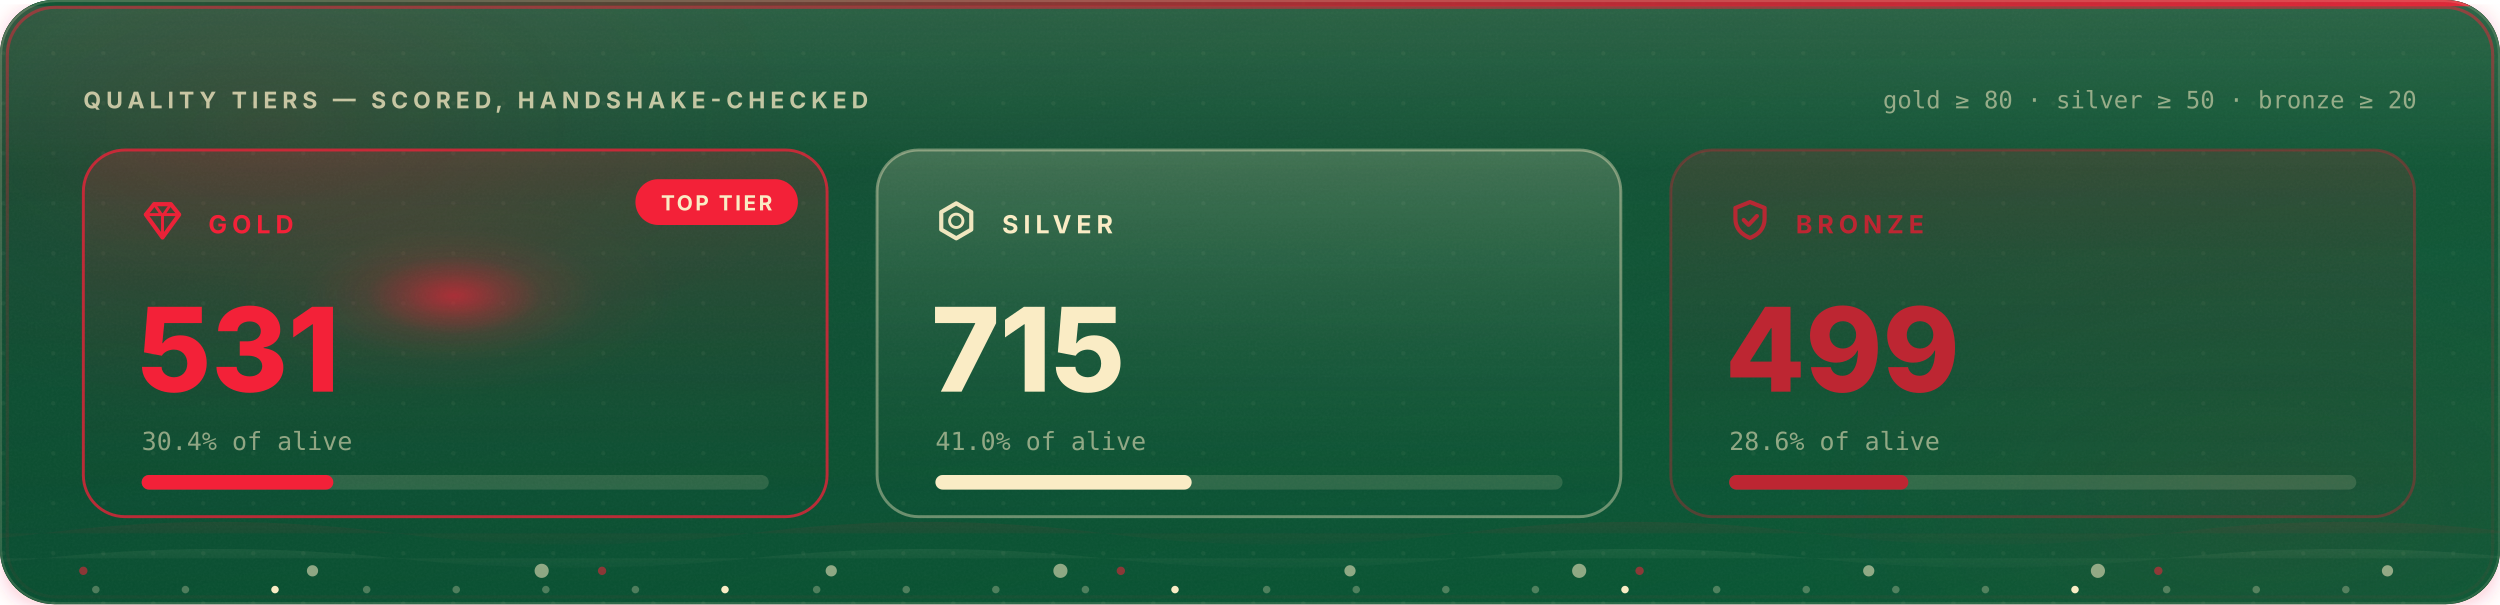
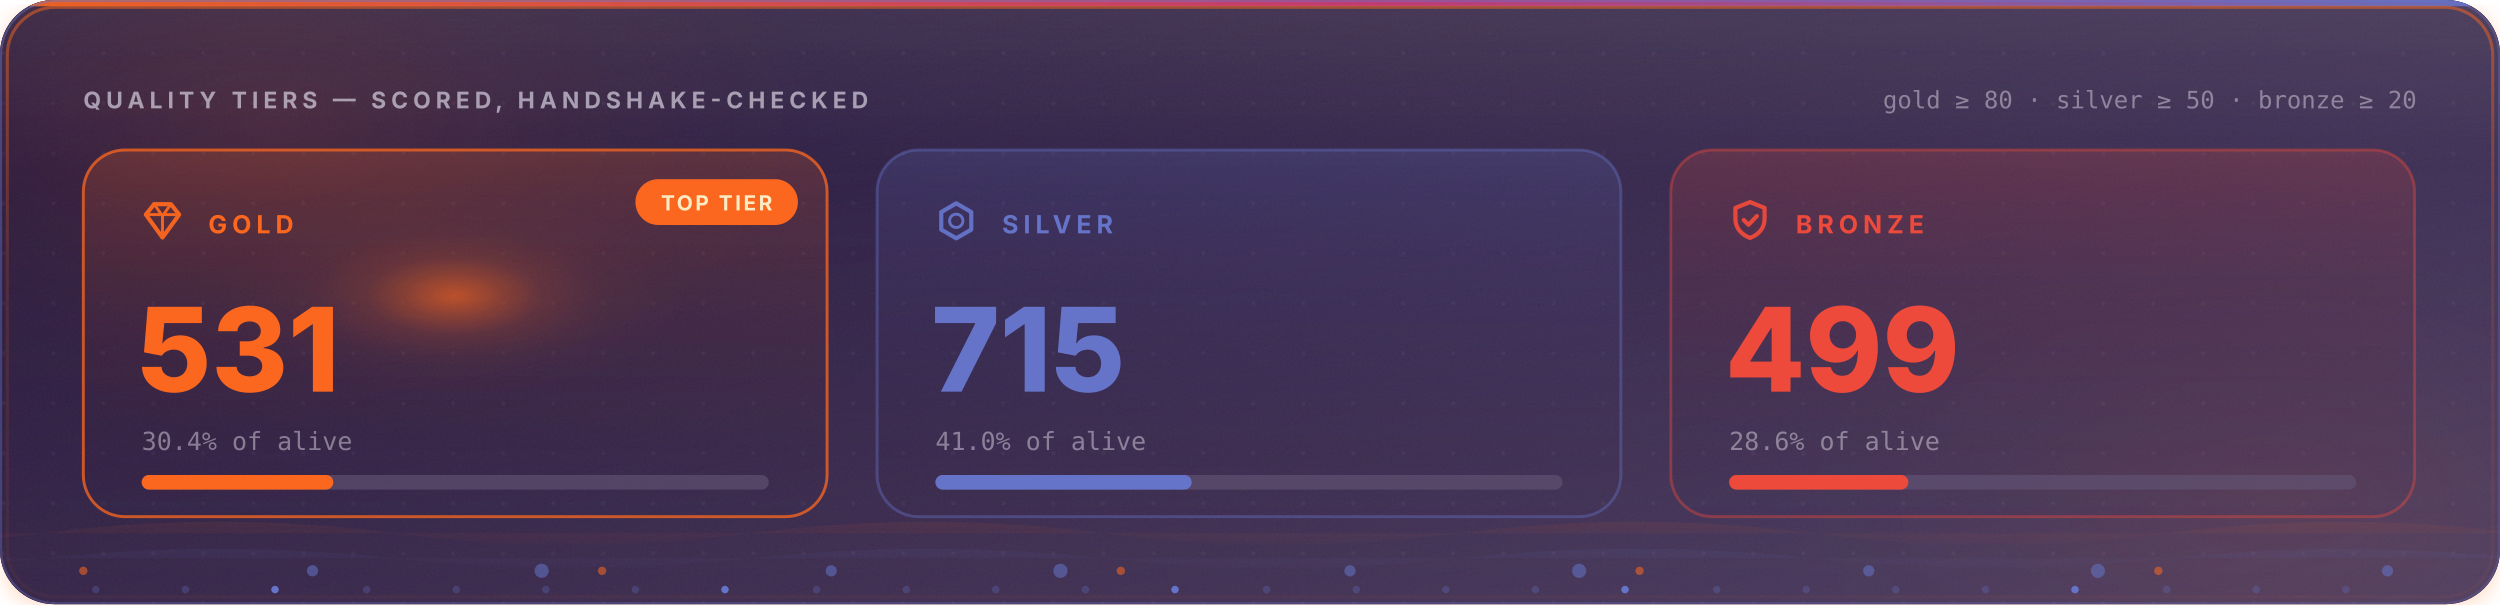
<svg xmlns="http://www.w3.org/2000/svg" width="1200" height="290" viewBox="0 0 1200 290" role="img">
  <defs>
    <linearGradient id="bg-dark" gradientUnits="objectBoundingBox" x1="0.0" y1="0.0" x2="1.0" y2="1.0">
-       <stop offset="0" stop-color="#08442C" stop-opacity="1" />
-       <stop offset="1" stop-color="#085834" stop-opacity="1" />
+       <stop offset="0" stop-color="#1E0D2F" stop-opacity="1" />
+       <stop offset="1" stop-color="#4F3F62" stop-opacity="1" />
    </linearGradient>
    <linearGradient id="tint-dark" gradientUnits="objectBoundingBox" x1="0.0" y1="0.0" x2="0" y2="1">
-       <stop offset="0" stop-color="#FAECC5" stop-opacity="0.05" />
-       <stop offset="1" stop-color="#FAECC5" stop-opacity="0" />
+       <stop offset="0" stop-color="#6574C9" stop-opacity="0.08" />
+       <stop offset="1" stop-color="#6574C9" stop-opacity="0" />
    </linearGradient>
    <linearGradient id="inner-dark" gradientUnits="objectBoundingBox" x1="0.0" y1="0.0" x2="0" y2="1">
      <stop offset="0" stop-color="#FAECC5" stop-opacity="0.1" />
      <stop offset="0.28" stop-color="#FAECC5" stop-opacity="0" />
    </linearGradient>
    <linearGradient id="topbar-dark" gradientUnits="userSpaceOnUse" x1="0" y1="1.5" x2="1200" y2="1.5">
-       <stop offset="0" stop-color="#085834" stop-opacity="0.9" />
-       <stop offset="0.55" stop-color="#BD2632" stop-opacity="0.9" />
-       <stop offset="1" stop-color="#F32138" stop-opacity="0.9" />
+       <stop offset="0" stop-color="#FC671F" stop-opacity="0.9" />
+       <stop offset="0.55" stop-color="#CC3C77" stop-opacity="0.9" />
+       <stop offset="1" stop-color="#6574C9" stop-opacity="0.9" />
    </linearGradient>
    <linearGradient id="hero-dark" gradientUnits="objectBoundingBox" x1="0.0" y1="0.0" x2="0" y2="1">
-       <stop offset="0" stop-color="#F32138" stop-opacity="1" />
-       <stop offset="0.55" stop-color="#BD2632" stop-opacity="1" />
-       <stop offset="1" stop-color="#FAECC5" stop-opacity="1" />
+       <stop offset="0" stop-color="#FC671F" stop-opacity="1" />
+       <stop offset="0.55" stop-color="#CC3C77" stop-opacity="1" />
+       <stop offset="1" stop-color="#6574C9" stop-opacity="1" />
    </linearGradient>
    <linearGradient id="word-dark" gradientUnits="objectBoundingBox" x1="0" y1="0" x2="1" y2="0">
-       <stop offset="0" stop-color="#FAECC5" stop-opacity="1" />
-       <stop offset="0.6" stop-color="#F32138" stop-opacity="1" />
-       <stop offset="1" stop-color="#BD2632" stop-opacity="1" />
+       <stop offset="0" stop-color="#FC671F" stop-opacity="1" />
+       <stop offset="0.6" stop-color="#CC3C77" stop-opacity="1" />
+       <stop offset="1" stop-color="#6574C9" stop-opacity="1" />
    </linearGradient>
    <linearGradient id="ib-dark" gradientUnits="objectBoundingBox" x1="0.0" y1="0.0" x2="0" y2="1">
-       <stop offset="0" stop-color="#F32138" stop-opacity="0.5" />
-       <stop offset="0.45" stop-color="#F32138" stop-opacity="0.16" />
-       <stop offset="1" stop-color="#F32138" stop-opacity="0.05" />
+       <stop offset="0" stop-color="#FC671F" stop-opacity="0.5" />
+       <stop offset="0.45" stop-color="#FC671F" stop-opacity="0.16" />
+       <stop offset="1" stop-color="#FC671F" stop-opacity="0.05" />
    </linearGradient>
    <linearGradient id="border-dark" gradientUnits="objectBoundingBox" x1="0.0" y1="0.0" x2="1.0" y2="1.0">
-       <stop offset="0" stop-color="#FAECC5" stop-opacity="0.2" />
-       <stop offset="1" stop-color="#FAECC5" stop-opacity="0.11" />
+       <stop offset="0" stop-color="#6574C9" stop-opacity="0.45" />
+       <stop offset="1" stop-color="#6574C9" stop-opacity="0.248" />
    </linearGradient>
    <linearGradient id="div-dark" gradientUnits="objectBoundingBox" x1="0.0" y1="0.0" x2="1" y2="0">
-       <stop offset="0" stop-color="#FAECC5" stop-opacity="0.16" />
-       <stop offset="1" stop-color="#FAECC5" stop-opacity="0.056" />
+       <stop offset="0" stop-color="#CCC5D5" stop-opacity="0.16" />
+       <stop offset="1" stop-color="#CCC5D5" stop-opacity="0.056" />
    </linearGradient>
    <radialGradient id="glow-dark" cx="0.5" cy="0.5" r="0.5">
-       <stop offset="0" stop-color="#F32138" stop-opacity="0.55" />
-       <stop offset="0.55" stop-color="#F32138" stop-opacity="0.18" />
-       <stop offset="1" stop-color="#F32138" stop-opacity="0" />
+       <stop offset="0" stop-color="#FC671F" stop-opacity="0.55" />
+       <stop offset="0.55" stop-color="#FC671F" stop-opacity="0.18" />
+       <stop offset="1" stop-color="#FC671F" stop-opacity="0" />
    </radialGradient>
    <linearGradient id="shine-dark" gradientUnits="objectBoundingBox" x1="0.0" y1="0.0" x2="1" y2="0">
      <stop offset="0" stop-color="#FAECC5" stop-opacity="0" />
      <stop offset="0.5" stop-color="#FAECC5" stop-opacity="0.06" />
      <stop offset="1" stop-color="#FAECC5" stop-opacity="0" />
    </linearGradient>
    <linearGradient id="wavea-dark" gradientUnits="objectBoundingBox" x1="0.0" y1="0.0" x2="0" y2="1">
-       <stop offset="0" stop-color="#F32138" stop-opacity="0.1" />
-       <stop offset="1" stop-color="#F32138" stop-opacity="0.02" />
+       <stop offset="0" stop-color="#FC671F" stop-opacity="0.1" />
+       <stop offset="1" stop-color="#FC671F" stop-opacity="0.02" />
    </linearGradient>
    <linearGradient id="waveb-dark" gradientUnits="objectBoundingBox" x1="0.0" y1="0.0" x2="0" y2="1">
-       <stop offset="0" stop-color="#FAECC5" stop-opacity="0.07" />
-       <stop offset="1" stop-color="#FAECC5" stop-opacity="0.014" />
+       <stop offset="0" stop-color="#6574C9" stop-opacity="0.1" />
+       <stop offset="1" stop-color="#6574C9" stop-opacity="0.02" />
    </linearGradient>
    <pattern id="grid-dark" width="24" height="24" patternUnits="userSpaceOnUse">
-       <circle cx="1.6" cy="1.6" r="1.05" fill="#FAECC5" />
+       <circle cx="1.6" cy="1.6" r="1.05" fill="#CCC5D5" />
    </pattern>
    <filter id="grain-dark" x="0" y="0" width="100%" height="100%">
      <feTurbulence type="fractalNoise" baseFrequency="0.9" numOctaves="2" stitchTiles="stitch" result="n" />
      <feColorMatrix in="n" type="saturate" values="0" result="m" />
      <feComposite in="m" in2="SourceGraphic" operator="in" />
    </filter>
    <filter id="shadow-dark" x="-15%" y="-15%" width="130%" height="140%">
-       <feDropShadow dx="0" dy="10" stdDeviation="16" flood-color="#F32138" flood-opacity="0.20" />
-       <feDropShadow dx="0" dy="2" stdDeviation="5" flood-color="#F32138" flood-opacity="0.25" />
+       <feDropShadow dx="0" dy="10" stdDeviation="16" flood-color="#FC671F" flood-opacity="0.20" />
+       <feDropShadow dx="0" dy="2" stdDeviation="5" flood-color="#FC671F" flood-opacity="0.25" />
    </filter>
    <clipPath id="clip-dark">
      <rect x="0" y="0" width="1200" height="290" rx="26" />
    </clipPath>
  </defs>
  <style>
      @keyframes fl-dark {
        0% { transform: translateY(0); opacity: 0; }
        12% { opacity: 0.85; }
        80% { opacity: 0.45; }
        100% { transform: translateY(-330px); opacity: 0; }
      }
      .pt-dark { animation: fl-dark 9s linear infinite; }

      @keyframes sw-dark {
        0%, 52% { transform: translateX(0) skewX(-20deg); }
        100% { transform: translateX(1900px) skewX(-20deg); }
      }
      .sweep-dark { animation: sw-dark 7.5s ease-in-out infinite; }

      @keyframes wvm-dark { to { transform: translateX(-170px); } }
      .wv-dark { animation: wvm-dark 9s ease-in-out infinite alternate; }
      .wv2-dark { animation-duration: 14s; }

      @keyframes sp-dark { to { transform: rotate(360deg); } }
      .spin-dark { transform-box: fill-box; transform-origin: center;
                  animation: sp-dark 8s linear infinite; }
      .rev-dark { animation-direction: reverse; }

      @keyframes bt-dark { 50% { transform: scale(1.12); } }
      .beat-dark { transform-box: fill-box; transform-origin: center;
                  animation: bt-dark 2.4s ease-in-out infinite; }

      @keyframes gw-dark { 50% { opacity: 0.55; } }
      .glowG-dark { animation: gw-dark 3.2s ease-in-out infinite; }

      @keyframes shn-dark {
        0%, 46% { transform: translateX(-540px); }
        100% { transform: translateX(1620px); }
      }
      .shn-dark { animation: shn-dark 5.5s ease-in-out infinite; }

      @keyframes bgl-dark { 0%, 100% { opacity: 0.35; } 12% { opacity: 1; } }
      .bgl-dark { animation: bgl-dark 2.2s ease-in-out infinite; }

      @keyframes dsh-dark { to { stroke-dashoffset: -36; } }
      .dash-dark { stroke-dasharray: 8 10; animation: dsh-dark 1.2s linear infinite; }

      @keyframes pk-dark {
        0% { transform: translateX(0); opacity: 0; }
        10% { opacity: 1; }
        88% { opacity: 1; }
        100% { transform: translateX(var(--d, 200px)); opacity: 0; }
      }
      .pk-dark { animation: pk-dark 2.6s linear infinite; }

      @keyframes pkv-dark {
        0% { transform: translateY(0); opacity: 0; }
        10% { opacity: 1; }
        88% { opacity: 1; }
        100% { transform: translateY(var(--dy, 40px)); opacity: 0; }
      }
      .pkv-dark { animation: pkv-dark 2.6s linear infinite; }

      @keyframes pls-dark {
        0% { transform: scale(0.55); opacity: 0.85; }
        100% { transform: scale(2.4); opacity: 0; }
      }
      .pls-dark { transform-box: fill-box; transform-origin: center;
                 animation: pls-dark 2.4s ease-out infinite; }

      @keyframes flt-dark { 50% { transform: translateY(-6px); } }
      .flt-dark { animation: flt-dark 6s ease-in-out infinite; }

      @keyframes grw-dark { from { transform: scaleX(0); } }
      .grow-dark { transform-box: fill-box; transform-origin: left center;
                  animation: grw-dark 1.5s 0.2s ease-out both; }

      @media (prefers-reduced-motion: reduce) {
        .pt-dark,.sweep-dark,.wv-dark,.spin-dark,.rev-dark,.beat-dark,.glowG-dark,.shn-dark,.bgl-dark,.dash-dark,.pk-dark,.pkv-dark,.pls-dark,.flt-dark,.grow-dark { animation: none; }
      }
    </style>
  <g filter="url(#shadow-dark)">
-     <rect width="1200" height="290" rx="26" fill="#08442C" />
+     <rect width="1200" height="290" rx="26" fill="#1E0D2F" />
  </g>
  <g clip-path="url(#clip-dark)">
    <rect width="1200" height="290" fill="url(#bg-dark)" />
    <rect width="1200" height="290" fill="url(#tint-dark)" />
    <rect width="1200" height="290" fill="url(#inner-dark)" />
    <rect width="1200" height="290" fill="url(#grid-dark)" opacity="0.05" />
    <rect width="1200" height="290" fill="#FAECC5" filter="url(#grain-dark)" opacity="0.045" />
    <ellipse cx="130" cy="60" rx="260" ry="140" fill="url(#glow-dark)" opacity="0.22" />
    <ellipse cx="1090" cy="240" rx="240" ry="130" fill="url(#glow-dark)" opacity="0.14" />
    <path class="wv-dark" d="M -320 256 q 85.0 -11 170 0 q 85.0 11 170 0 q 85.0 -11 170 0 q 85.0 11 170 0 q 85.0 -11 170 0 q 85.0 11 170 0 q 85.0 -11 170 0 q 85.0 11 170 0 q 85.0 -11 170 0 q 85.0 11 170 0 q 85.0 -11 170 0 q 85.0 11 170 0 q 85.0 -11 170 0" fill="url(#wavea-dark)" opacity="0.8" />
    <path class="wv-dark wv2-dark" d="M -320 268 q 85.0 -9 170 0 q 85.0 9 170 0 q 85.0 -9 170 0 q 85.0 9 170 0 q 85.0 -9 170 0 q 85.0 9 170 0 q 85.0 -9 170 0 q 85.0 9 170 0 q 85.0 -9 170 0 q 85.0 9 170 0 q 85.0 -9 170 0 q 85.0 9 170 0 q 85.0 -9 170 0" fill="url(#waveb-dark)" opacity="0.9" />
    <rect width="1200" height="3" fill="url(#topbar-dark)" />
    <g class="sweep-dark">
      <rect x="-320" y="-60" width="230" height="410" fill="url(#shine-dark)" opacity="0.75" />
    </g>
-     <circle class="pt-dark" cx="40" cy="274" r="2.0" fill="#F32138" opacity="0.55" style="animation-duration:8.0s;animation-delay:-0.0s" />
-     <circle class="pt-dark" cx="150" cy="274" r="2.7" fill="#FAECC5" opacity="0.55" style="animation-duration:9.7s;animation-delay:-0.9s" />
-     <circle class="pt-dark" cx="260" cy="274" r="3.4" fill="#FAECC5" opacity="0.55" style="animation-duration:11.4s;animation-delay:-1.8s" />
-     <circle class="pt-dark" cx="289" cy="274" r="2.0" fill="#F32138" opacity="0.55" style="animation-duration:13.1s;animation-delay:-2.7s" />
-     <circle class="pt-dark" cx="399" cy="274" r="2.7" fill="#FAECC5" opacity="0.55" style="animation-duration:8.0s;animation-delay:-3.6s" />
-     <circle class="pt-dark" cx="509" cy="274" r="3.4" fill="#FAECC5" opacity="0.55" style="animation-duration:9.7s;animation-delay:-4.5s" />
-     <circle class="pt-dark" cx="538" cy="274" r="2.0" fill="#F32138" opacity="0.55" style="animation-duration:11.4s;animation-delay:-5.4s" />
-     <circle class="pt-dark" cx="648" cy="274" r="2.7" fill="#FAECC5" opacity="0.55" style="animation-duration:13.1s;animation-delay:-6.3s" />
-     <circle class="pt-dark" cx="758" cy="274" r="3.4" fill="#FAECC5" opacity="0.55" style="animation-duration:8.0s;animation-delay:-7.2s" />
-     <circle class="pt-dark" cx="787" cy="274" r="2.0" fill="#F32138" opacity="0.55" style="animation-duration:9.7s;animation-delay:-8.1s" />
-     <circle class="pt-dark" cx="897" cy="274" r="2.7" fill="#FAECC5" opacity="0.55" style="animation-duration:11.4s;animation-delay:-9.0s" />
-     <circle class="pt-dark" cx="1007" cy="274" r="3.4" fill="#FAECC5" opacity="0.55" style="animation-duration:13.1s;animation-delay:-9.9s" />
-     <circle class="pt-dark" cx="1036" cy="274" r="2.0" fill="#F32138" opacity="0.55" style="animation-duration:8.0s;animation-delay:-2.8s" />
-     <circle class="pt-dark" cx="1146" cy="274" r="2.7" fill="#FAECC5" opacity="0.55" style="animation-duration:9.7s;animation-delay:-2.0s" />
-     <circle cx="46" cy="283" r="1.8" fill="#FAECC5" opacity="0.28" />
-     <circle cx="89" cy="283" r="1.8" fill="#FAECC5" opacity="0.28" />
-     <circle class="bgl-dark" cx="132" cy="283" r="1.8" fill="#FAECC5" style="animation-delay:-0.46s" />
-     <circle cx="176" cy="283" r="1.8" fill="#FAECC5" opacity="0.28" />
-     <circle cx="219" cy="283" r="1.8" fill="#FAECC5" opacity="0.28" />
-     <circle cx="262" cy="283" r="1.8" fill="#FAECC5" opacity="0.28" />
-     <circle cx="305" cy="283" r="1.8" fill="#FAECC5" opacity="0.28" />
-     <circle class="bgl-dark" cx="348" cy="283" r="1.8" fill="#FAECC5" style="animation-delay:-1.61s" />
-     <circle cx="392" cy="283" r="1.8" fill="#FAECC5" opacity="0.28" />
-     <circle cx="435" cy="283" r="1.8" fill="#FAECC5" opacity="0.28" />
-     <circle cx="478" cy="283" r="1.8" fill="#FAECC5" opacity="0.28" />
-     <circle cx="521" cy="283" r="1.8" fill="#FAECC5" opacity="0.28" />
-     <circle class="bgl-dark" cx="564" cy="283" r="1.8" fill="#FAECC5" style="animation-delay:-2.76s" />
-     <circle cx="608" cy="283" r="1.8" fill="#FAECC5" opacity="0.28" />
-     <circle cx="651" cy="283" r="1.8" fill="#FAECC5" opacity="0.28" />
-     <circle cx="694" cy="283" r="1.8" fill="#FAECC5" opacity="0.28" />
-     <circle cx="737" cy="283" r="1.8" fill="#FAECC5" opacity="0.28" />
-     <circle class="bgl-dark" cx="780" cy="283" r="1.8" fill="#FAECC5" style="animation-delay:-3.91s" />
-     <circle cx="824" cy="283" r="1.8" fill="#FAECC5" opacity="0.28" />
-     <circle cx="867" cy="283" r="1.8" fill="#FAECC5" opacity="0.28" />
-     <circle cx="910" cy="283" r="1.8" fill="#FAECC5" opacity="0.28" />
-     <circle cx="953" cy="283" r="1.8" fill="#FAECC5" opacity="0.28" />
-     <circle class="bgl-dark" cx="996" cy="283" r="1.8" fill="#FAECC5" style="animation-delay:-5.06s" />
-     <circle cx="1040" cy="283" r="1.8" fill="#FAECC5" opacity="0.28" />
-     <circle cx="1083" cy="283" r="1.8" fill="#FAECC5" opacity="0.28" />
-     <circle cx="1126" cy="283" r="1.8" fill="#FAECC5" opacity="0.28" />
+     <circle class="pt-dark" cx="40" cy="274" r="2.0" fill="#FC671F" opacity="0.55" style="animation-duration:8.0s;animation-delay:-0.0s" />
+     <circle class="pt-dark" cx="150" cy="274" r="2.7" fill="#6574C9" opacity="0.55" style="animation-duration:9.7s;animation-delay:-0.9s" />
+     <circle class="pt-dark" cx="260" cy="274" r="3.4" fill="#6574C9" opacity="0.55" style="animation-duration:11.4s;animation-delay:-1.8s" />
+     <circle class="pt-dark" cx="289" cy="274" r="2.0" fill="#FC671F" opacity="0.55" style="animation-duration:13.1s;animation-delay:-2.7s" />
+     <circle class="pt-dark" cx="399" cy="274" r="2.7" fill="#6574C9" opacity="0.55" style="animation-duration:8.0s;animation-delay:-3.6s" />
+     <circle class="pt-dark" cx="509" cy="274" r="3.4" fill="#6574C9" opacity="0.55" style="animation-duration:9.7s;animation-delay:-4.5s" />
+     <circle class="pt-dark" cx="538" cy="274" r="2.0" fill="#FC671F" opacity="0.55" style="animation-duration:11.4s;animation-delay:-5.4s" />
+     <circle class="pt-dark" cx="648" cy="274" r="2.7" fill="#6574C9" opacity="0.55" style="animation-duration:13.1s;animation-delay:-6.3s" />
+     <circle class="pt-dark" cx="758" cy="274" r="3.4" fill="#6574C9" opacity="0.55" style="animation-duration:8.0s;animation-delay:-7.2s" />
+     <circle class="pt-dark" cx="787" cy="274" r="2.0" fill="#FC671F" opacity="0.55" style="animation-duration:9.7s;animation-delay:-8.1s" />
+     <circle class="pt-dark" cx="897" cy="274" r="2.7" fill="#6574C9" opacity="0.55" style="animation-duration:11.4s;animation-delay:-9.0s" />
+     <circle class="pt-dark" cx="1007" cy="274" r="3.4" fill="#6574C9" opacity="0.55" style="animation-duration:13.1s;animation-delay:-9.9s" />
+     <circle class="pt-dark" cx="1036" cy="274" r="2.0" fill="#FC671F" opacity="0.55" style="animation-duration:8.0s;animation-delay:-2.8s" />
+     <circle class="pt-dark" cx="1146" cy="274" r="2.7" fill="#6574C9" opacity="0.55" style="animation-duration:9.7s;animation-delay:-2.0s" />
+     <circle cx="46" cy="283" r="1.8" fill="#6574C9" opacity="0.28" />
+     <circle cx="89" cy="283" r="1.8" fill="#6574C9" opacity="0.28" />
+     <circle class="bgl-dark" cx="132" cy="283" r="1.8" fill="#6574C9" style="animation-delay:-0.46s" />
+     <circle cx="176" cy="283" r="1.8" fill="#6574C9" opacity="0.28" />
+     <circle cx="219" cy="283" r="1.8" fill="#6574C9" opacity="0.28" />
+     <circle cx="262" cy="283" r="1.8" fill="#6574C9" opacity="0.28" />
+     <circle cx="305" cy="283" r="1.8" fill="#6574C9" opacity="0.28" />
+     <circle class="bgl-dark" cx="348" cy="283" r="1.8" fill="#6574C9" style="animation-delay:-1.61s" />
+     <circle cx="392" cy="283" r="1.8" fill="#6574C9" opacity="0.28" />
+     <circle cx="435" cy="283" r="1.8" fill="#6574C9" opacity="0.28" />
+     <circle cx="478" cy="283" r="1.8" fill="#6574C9" opacity="0.28" />
+     <circle cx="521" cy="283" r="1.8" fill="#6574C9" opacity="0.28" />
+     <circle class="bgl-dark" cx="564" cy="283" r="1.8" fill="#6574C9" style="animation-delay:-2.76s" />
+     <circle cx="608" cy="283" r="1.8" fill="#6574C9" opacity="0.28" />
+     <circle cx="651" cy="283" r="1.8" fill="#6574C9" opacity="0.28" />
+     <circle cx="694" cy="283" r="1.8" fill="#6574C9" opacity="0.28" />
+     <circle cx="737" cy="283" r="1.8" fill="#6574C9" opacity="0.28" />
+     <circle class="bgl-dark" cx="780" cy="283" r="1.8" fill="#6574C9" style="animation-delay:-3.91s" />
+     <circle cx="824" cy="283" r="1.8" fill="#6574C9" opacity="0.28" />
+     <circle cx="867" cy="283" r="1.8" fill="#6574C9" opacity="0.28" />
+     <circle cx="910" cy="283" r="1.8" fill="#6574C9" opacity="0.28" />
+     <circle cx="953" cy="283" r="1.8" fill="#6574C9" opacity="0.28" />
+     <circle class="bgl-dark" cx="996" cy="283" r="1.8" fill="#6574C9" style="animation-delay:-5.06s" />
+     <circle cx="1040" cy="283" r="1.8" fill="#6574C9" opacity="0.28" />
+     <circle cx="1083" cy="283" r="1.8" fill="#6574C9" opacity="0.28" />
+     <circle cx="1126" cy="283" r="1.8" fill="#6574C9" opacity="0.28" />
  </g>
  <rect x="3.5" y="3.5" width="1193" height="283" rx="23" fill="none" stroke="url(#ib-dark)" stroke-width="1.5" />
  <rect x="0.5" y="0.5" width="1199" height="289" rx="26" fill="none" stroke="url(#border-dark)" stroke-width="1" />
-   <text x="40" y="52" font-family="Space Grotesk, Inter, system-ui, -apple-system, Segoe UI, sans-serif" font-size="11" font-weight="700" fill="#FAECC5" text-anchor="start" letter-spacing="2.4" opacity="0.75">QUALITY TIERS — SCORED, HANDSHAKE-CHECKED</text>
-   <text x="1160" y="52" font-family="IBM Plex Mono, ui-monospace, SFMono-Regular, Menlo, monospace" font-size="11.5" font-weight="500" fill="#FAECC5" text-anchor="end" opacity="0.55">gold ≥ 80 · silver ≥ 50 · bronze ≥ 20</text>
+   <text x="40" y="52" font-family="Space Grotesk, Inter, system-ui, -apple-system, Segoe UI, sans-serif" font-size="11" font-weight="700" fill="#CCC5D5" text-anchor="start" letter-spacing="2.4" opacity="0.75">QUALITY TIERS — SCORED, HANDSHAKE-CHECKED</text>
+   <text x="1160" y="52" font-family="IBM Plex Mono, ui-monospace, SFMono-Regular, Menlo, monospace" font-size="11.5" font-weight="500" fill="#CCC5D5" text-anchor="end" opacity="0.55">gold ≥ 80 · silver ≥ 50 · bronze ≥ 20</text>
  <defs>
    <linearGradient id="tp-dark-gold" x1="0" y1="0" x2="0" y2="1">
-       <stop offset="0" stop-color="#F32138" stop-opacity="0.2" />
-       <stop offset="1" stop-color="#08442C" stop-opacity="0.03" />
+       <stop offset="0" stop-color="#FC671F" stop-opacity="0.2" />
+       <stop offset="1" stop-color="#1E0D2F" stop-opacity="0.03" />
    </linearGradient>
  </defs>
  <g class="glowG-dark">
    <ellipse cx="218" cy="142" rx="110" ry="48" fill="url(#glow-dark)" opacity="0.28" />
    <ellipse cx="218" cy="142" rx="72" ry="32" fill="url(#glow-dark)" opacity="0.5" />
    <ellipse cx="218" cy="142" rx="42" ry="19" fill="url(#glow-dark)" opacity="0.85" />
  </g>
-   <rect x="40" y="72" width="357" height="176" rx="20" fill="url(#tp-dark-gold)" stroke="#F32138" stroke-opacity="0.75" stroke-width="1.4" />
-   <rect x="305.0" y="86" width="78" height="22" rx="11" fill="#F32138" />
+   <rect x="40" y="72" width="357" height="176" rx="20" fill="url(#tp-dark-gold)" stroke="#FC671F" stroke-opacity="0.75" stroke-width="1.4" />
+   <rect x="305.0" y="86" width="78" height="22" rx="11" fill="#FC671F" />
  <text x="344.0" y="101" font-family="Space Grotesk, Inter, system-ui, -apple-system, Segoe UI, sans-serif" font-size="10" font-weight="700" fill="#FAECC5" text-anchor="middle" letter-spacing="1.2">TOP TIER</text>
  <g class="flt-dark" style="animation-delay:-0.0s">
-     <g transform="translate(66.0,94.0) scale(1)" fill="none" stroke="#F32138" stroke-width="2.00" stroke-linecap="round" stroke-linejoin="round" opacity="0.95">
+     <g transform="translate(66.0,94.0) scale(1)" fill="none" stroke="#FC671F" stroke-width="2.00" stroke-linecap="round" stroke-linejoin="round" opacity="0.95">
      <path d="M8 4 H16 L20 9 L12 20 L4 9 Z" />
      <path d="M4 9 H20 M8 4 L11.5 9 M16 4 L12.5 9 M12 9 L12 20" stroke-width="1.4" />
    </g>
  </g>
-   <text x="100" y="112" font-family="Space Grotesk, Inter, system-ui, -apple-system, Segoe UI, sans-serif" font-size="12" font-weight="700" fill="#F32138" text-anchor="start" letter-spacing="2.4">GOLD</text>
-   <text x="66" y="188" font-family="Space Grotesk, Inter, system-ui, -apple-system, Segoe UI, sans-serif" font-size="56" font-weight="800" fill="#F32138" class="beat-dark">531</text>
-   <text x="68" y="216" font-family="IBM Plex Mono, ui-monospace, SFMono-Regular, Menlo, monospace" font-size="12" font-weight="500" fill="#FAECC5" text-anchor="start" opacity="0.55">30.4% of alive</text>
-   <rect x="68" y="228" width="301" height="7" rx="3.5" fill="#FAECC5" fill-opacity="0.14" />
-   <rect class="grow-dark" x="68" y="228" width="92" height="7" rx="3.5" fill="#F32138" style="animation-delay:0.25s" />
+   <text x="100" y="112" font-family="Space Grotesk, Inter, system-ui, -apple-system, Segoe UI, sans-serif" font-size="12" font-weight="700" fill="#FC671F" text-anchor="start" letter-spacing="2.4">GOLD</text>
+   <text x="66" y="188" font-family="Space Grotesk, Inter, system-ui, -apple-system, Segoe UI, sans-serif" font-size="56" font-weight="800" fill="#FC671F" class="beat-dark">531</text>
+   <text x="68" y="216" font-family="IBM Plex Mono, ui-monospace, SFMono-Regular, Menlo, monospace" font-size="12" font-weight="500" fill="#CCC5D5" text-anchor="start" opacity="0.55">30.4% of alive</text>
+   <rect x="68" y="228" width="301" height="7" rx="3.5" fill="#645676" fill-opacity="0.6" />
+   <rect class="grow-dark" x="68" y="228" width="92" height="7" rx="3.5" fill="#FC671F" style="animation-delay:0.25s" />
  <defs>
    <linearGradient id="tp-dark-silver" x1="0" y1="0" x2="0" y2="1">
-       <stop offset="0" stop-color="#FAECC5" stop-opacity="0.2" />
-       <stop offset="1" stop-color="#08442C" stop-opacity="0.03" />
-     </linearGradient>
-   </defs>
-   <rect x="421" y="72" width="357" height="176" rx="20" fill="url(#tp-dark-silver)" stroke="#FAECC5" stroke-opacity="0.4" stroke-width="1.4" />
+       <stop offset="0" stop-color="#6574C9" stop-opacity="0.2" />
+       <stop offset="1" stop-color="#1E0D2F" stop-opacity="0.03" />
+     </linearGradient>
+   </defs>
+   <rect x="421" y="72" width="357" height="176" rx="20" fill="url(#tp-dark-silver)" stroke="#6574C9" stroke-opacity="0.4" stroke-width="1.4" />
  <g class="flt-dark" style="animation-delay:-1.4s">
-     <g transform="translate(447.0,94.0) scale(1)" fill="none" stroke="#FAECC5" stroke-width="2.00" stroke-linecap="round" stroke-linejoin="round" opacity="0.95">
+     <g transform="translate(447.0,94.0) scale(1)" fill="none" stroke="#6574C9" stroke-width="2.00" stroke-linecap="round" stroke-linejoin="round" opacity="0.95">
      <path d="M12 3.6 L19.2 7.8 V16.2 L12 20.4 L4.8 16.2 V7.8 Z" />
      <circle cx="12" cy="12" r="3.2" stroke-width="1.4" />
    </g>
  </g>
-   <text x="481" y="112" font-family="Space Grotesk, Inter, system-ui, -apple-system, Segoe UI, sans-serif" font-size="12" font-weight="700" fill="#FAECC5" text-anchor="start" letter-spacing="2.4">SILVER</text>
-   <text x="447" y="188" font-family="Space Grotesk, Inter, system-ui, -apple-system, Segoe UI, sans-serif" font-size="56" font-weight="800" fill="#FAECC5">715</text>
-   <text x="449" y="216" font-family="IBM Plex Mono, ui-monospace, SFMono-Regular, Menlo, monospace" font-size="12" font-weight="500" fill="#FAECC5" text-anchor="start" opacity="0.55">41.0% of alive</text>
-   <rect x="449" y="228" width="301" height="7" rx="3.5" fill="#FAECC5" fill-opacity="0.14" />
-   <rect class="grow-dark" x="449" y="228" width="123" height="7" rx="3.5" fill="#FAECC5" style="animation-delay:0.45s" />
+   <text x="481" y="112" font-family="Space Grotesk, Inter, system-ui, -apple-system, Segoe UI, sans-serif" font-size="12" font-weight="700" fill="#6574C9" text-anchor="start" letter-spacing="2.4">SILVER</text>
+   <text x="447" y="188" font-family="Space Grotesk, Inter, system-ui, -apple-system, Segoe UI, sans-serif" font-size="56" font-weight="800" fill="#6574C9">715</text>
+   <text x="449" y="216" font-family="IBM Plex Mono, ui-monospace, SFMono-Regular, Menlo, monospace" font-size="12" font-weight="500" fill="#CCC5D5" text-anchor="start" opacity="0.55">41.0% of alive</text>
+   <rect x="449" y="228" width="301" height="7" rx="3.5" fill="#645676" fill-opacity="0.6" />
+   <rect class="grow-dark" x="449" y="228" width="123" height="7" rx="3.5" fill="#6574C9" style="animation-delay:0.45s" />
  <defs>
    <linearGradient id="tp-dark-bronze" x1="0" y1="0" x2="0" y2="1">
-       <stop offset="0" stop-color="#BD2632" stop-opacity="0.2" />
-       <stop offset="1" stop-color="#08442C" stop-opacity="0.03" />
-     </linearGradient>
-   </defs>
-   <rect x="802" y="72" width="357" height="176" rx="20" fill="url(#tp-dark-bronze)" stroke="#BD2632" stroke-opacity="0.4" stroke-width="1.4" />
+       <stop offset="0" stop-color="#ED4A3B" stop-opacity="0.2" />
+       <stop offset="1" stop-color="#1E0D2F" stop-opacity="0.03" />
+     </linearGradient>
+   </defs>
+   <rect x="802" y="72" width="357" height="176" rx="20" fill="url(#tp-dark-bronze)" stroke="#ED4A3B" stroke-opacity="0.4" stroke-width="1.4" />
  <g class="flt-dark" style="animation-delay:-2.8s">
-     <g transform="translate(828.0,94.0) scale(1)" fill="none" stroke="#BD2632" stroke-width="2.00" stroke-linecap="round" stroke-linejoin="round" opacity="0.95">
+     <g transform="translate(828.0,94.0) scale(1)" fill="none" stroke="#ED4A3B" stroke-width="2.00" stroke-linecap="round" stroke-linejoin="round" opacity="0.95">
      <path d="M12 3 L19 5.8 V11 C19 15.6 16.1 18.6 12 20.2 C7.9 18.6 5 15.6 5 11 V5.8 Z" />
      <path d="M9 11.6 L11.3 13.9 L15.3 9.7" />
    </g>
  </g>
-   <text x="862" y="112" font-family="Space Grotesk, Inter, system-ui, -apple-system, Segoe UI, sans-serif" font-size="12" font-weight="700" fill="#BD2632" text-anchor="start" letter-spacing="2.4">BRONZE</text>
-   <text x="828" y="188" font-family="Space Grotesk, Inter, system-ui, -apple-system, Segoe UI, sans-serif" font-size="56" font-weight="800" fill="#BD2632">499</text>
-   <text x="830" y="216" font-family="IBM Plex Mono, ui-monospace, SFMono-Regular, Menlo, monospace" font-size="12" font-weight="500" fill="#FAECC5" text-anchor="start" opacity="0.55">28.6% of alive</text>
-   <rect x="830" y="228" width="301" height="7" rx="3.5" fill="#FAECC5" fill-opacity="0.14" />
-   <rect class="grow-dark" x="830" y="228" width="86" height="7" rx="3.5" fill="#BD2632" style="animation-delay:0.65s" />
+   <text x="862" y="112" font-family="Space Grotesk, Inter, system-ui, -apple-system, Segoe UI, sans-serif" font-size="12" font-weight="700" fill="#ED4A3B" text-anchor="start" letter-spacing="2.4">BRONZE</text>
+   <text x="828" y="188" font-family="Space Grotesk, Inter, system-ui, -apple-system, Segoe UI, sans-serif" font-size="56" font-weight="800" fill="#ED4A3B">499</text>
+   <text x="830" y="216" font-family="IBM Plex Mono, ui-monospace, SFMono-Regular, Menlo, monospace" font-size="12" font-weight="500" fill="#CCC5D5" text-anchor="start" opacity="0.55">28.6% of alive</text>
+   <rect x="830" y="228" width="301" height="7" rx="3.5" fill="#645676" fill-opacity="0.6" />
+   <rect class="grow-dark" x="830" y="228" width="86" height="7" rx="3.5" fill="#ED4A3B" style="animation-delay:0.65s" />
</svg>
